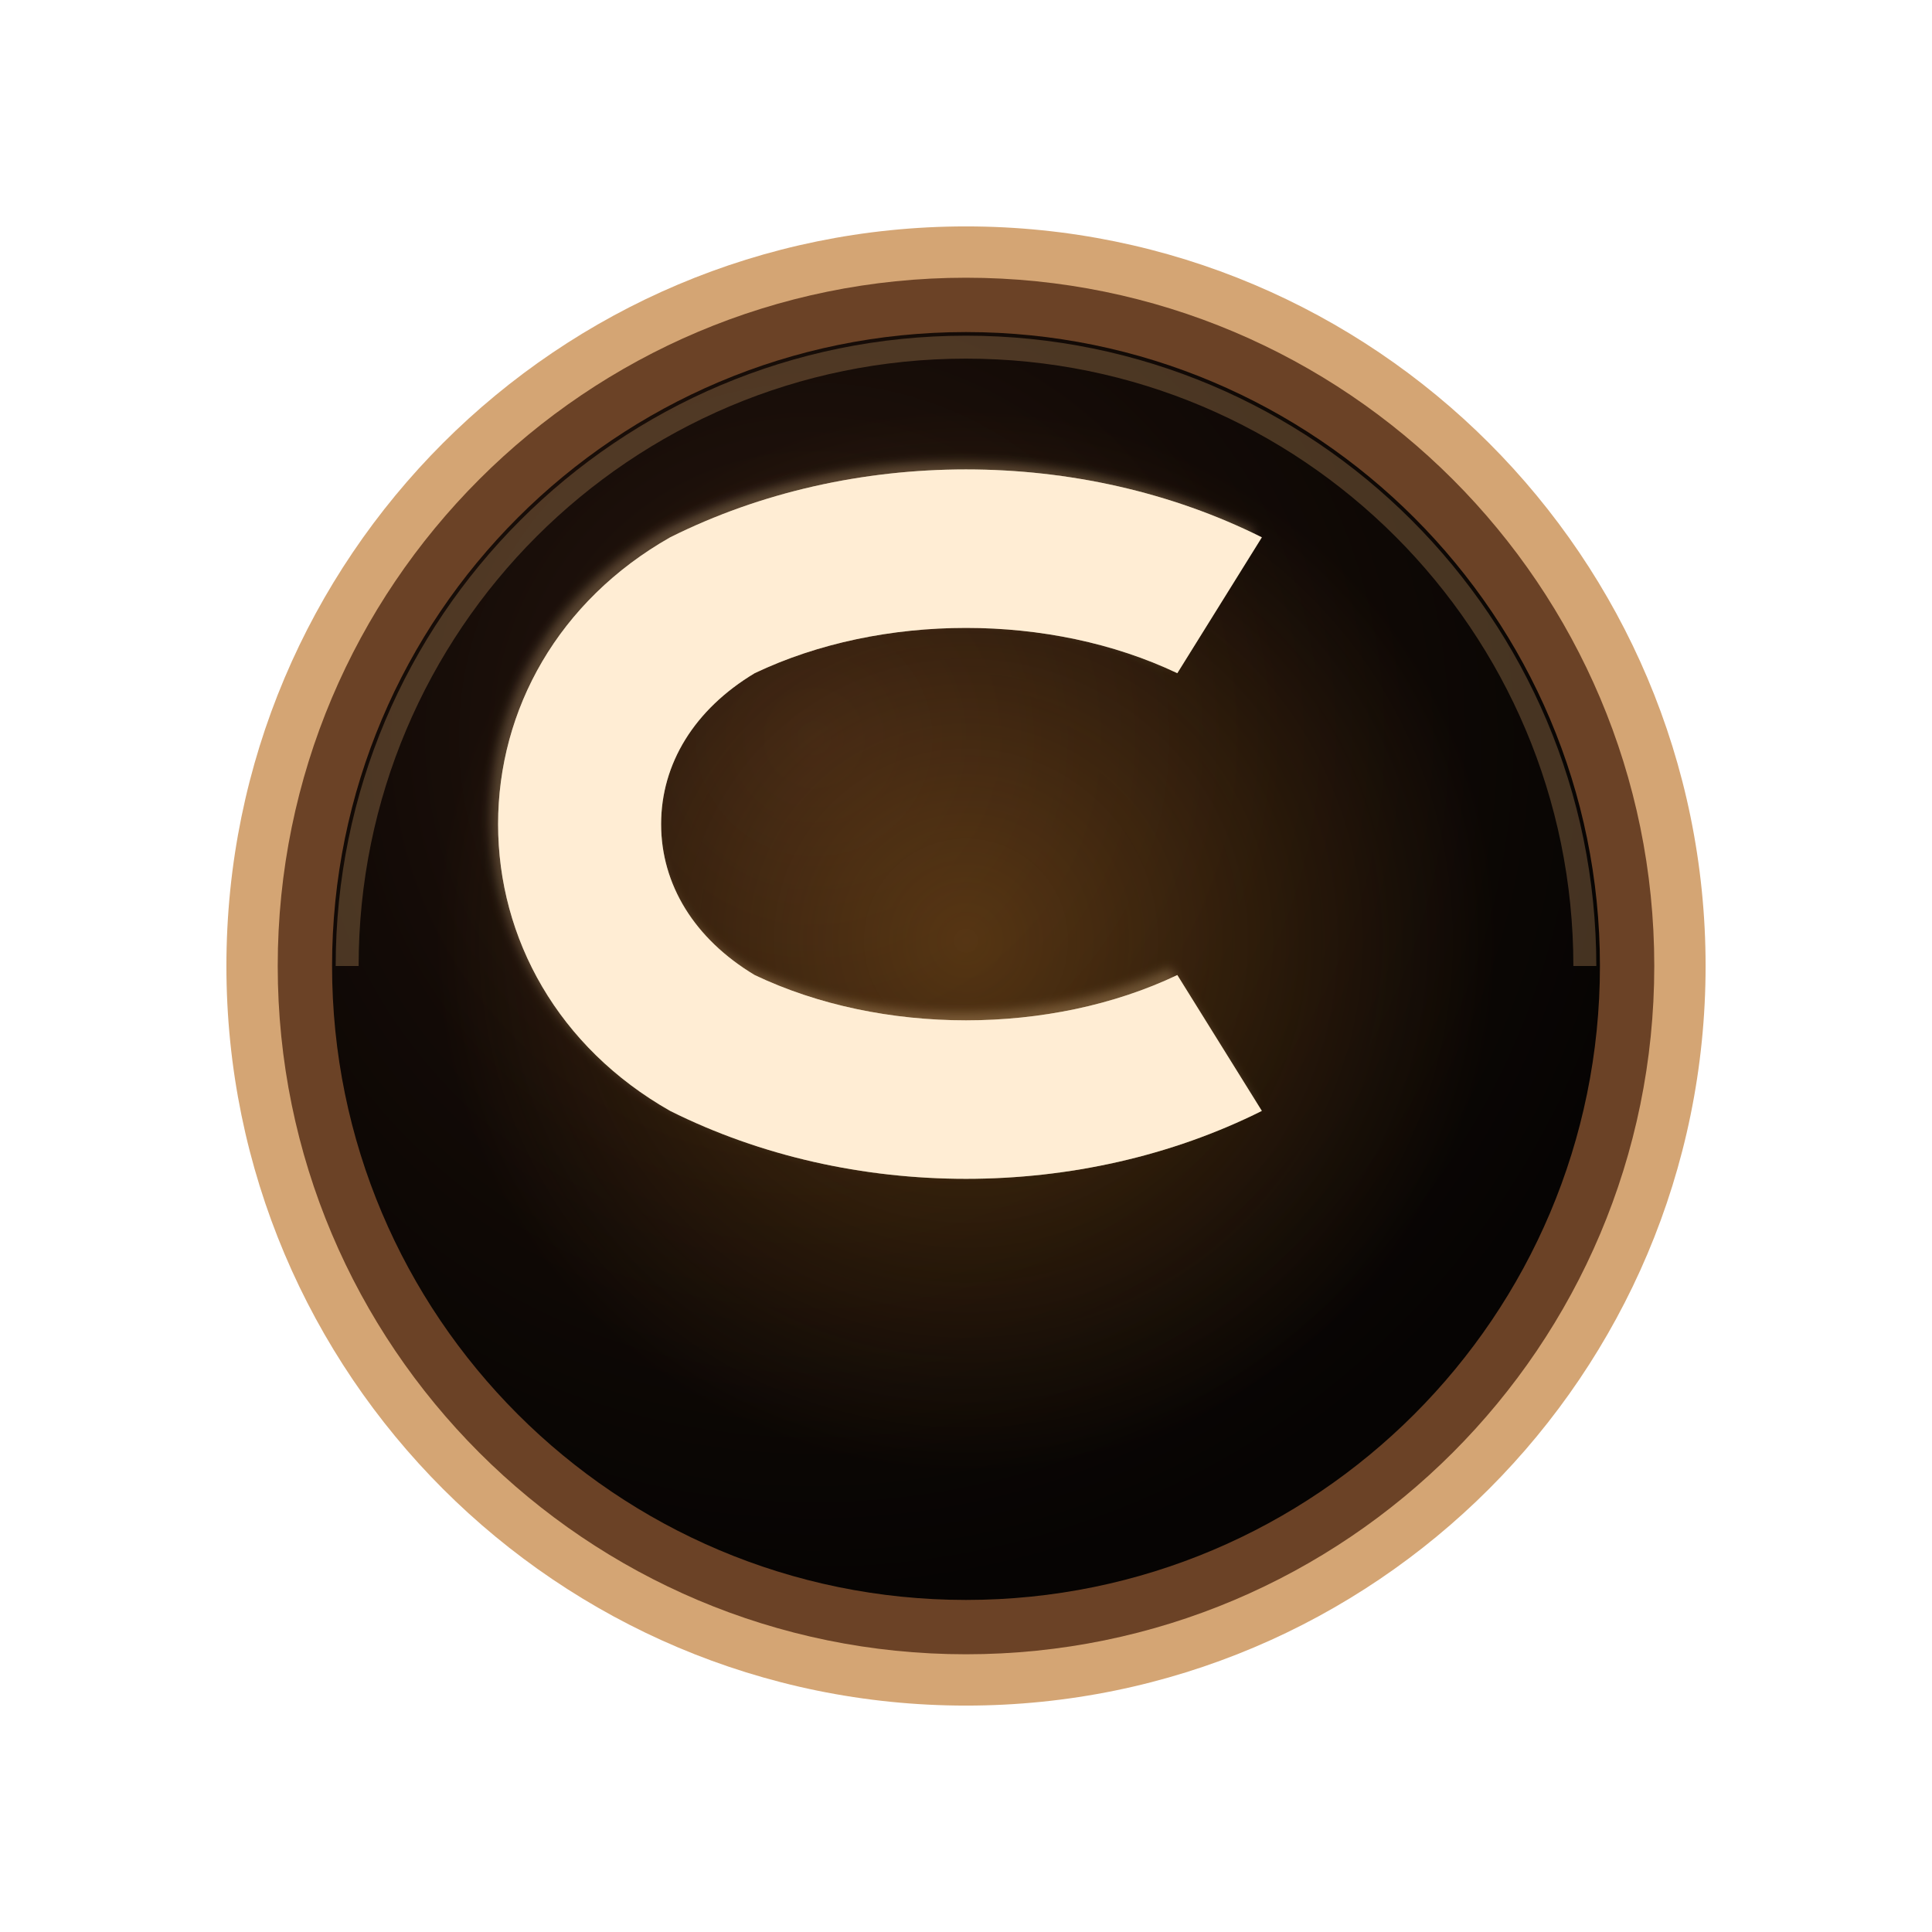
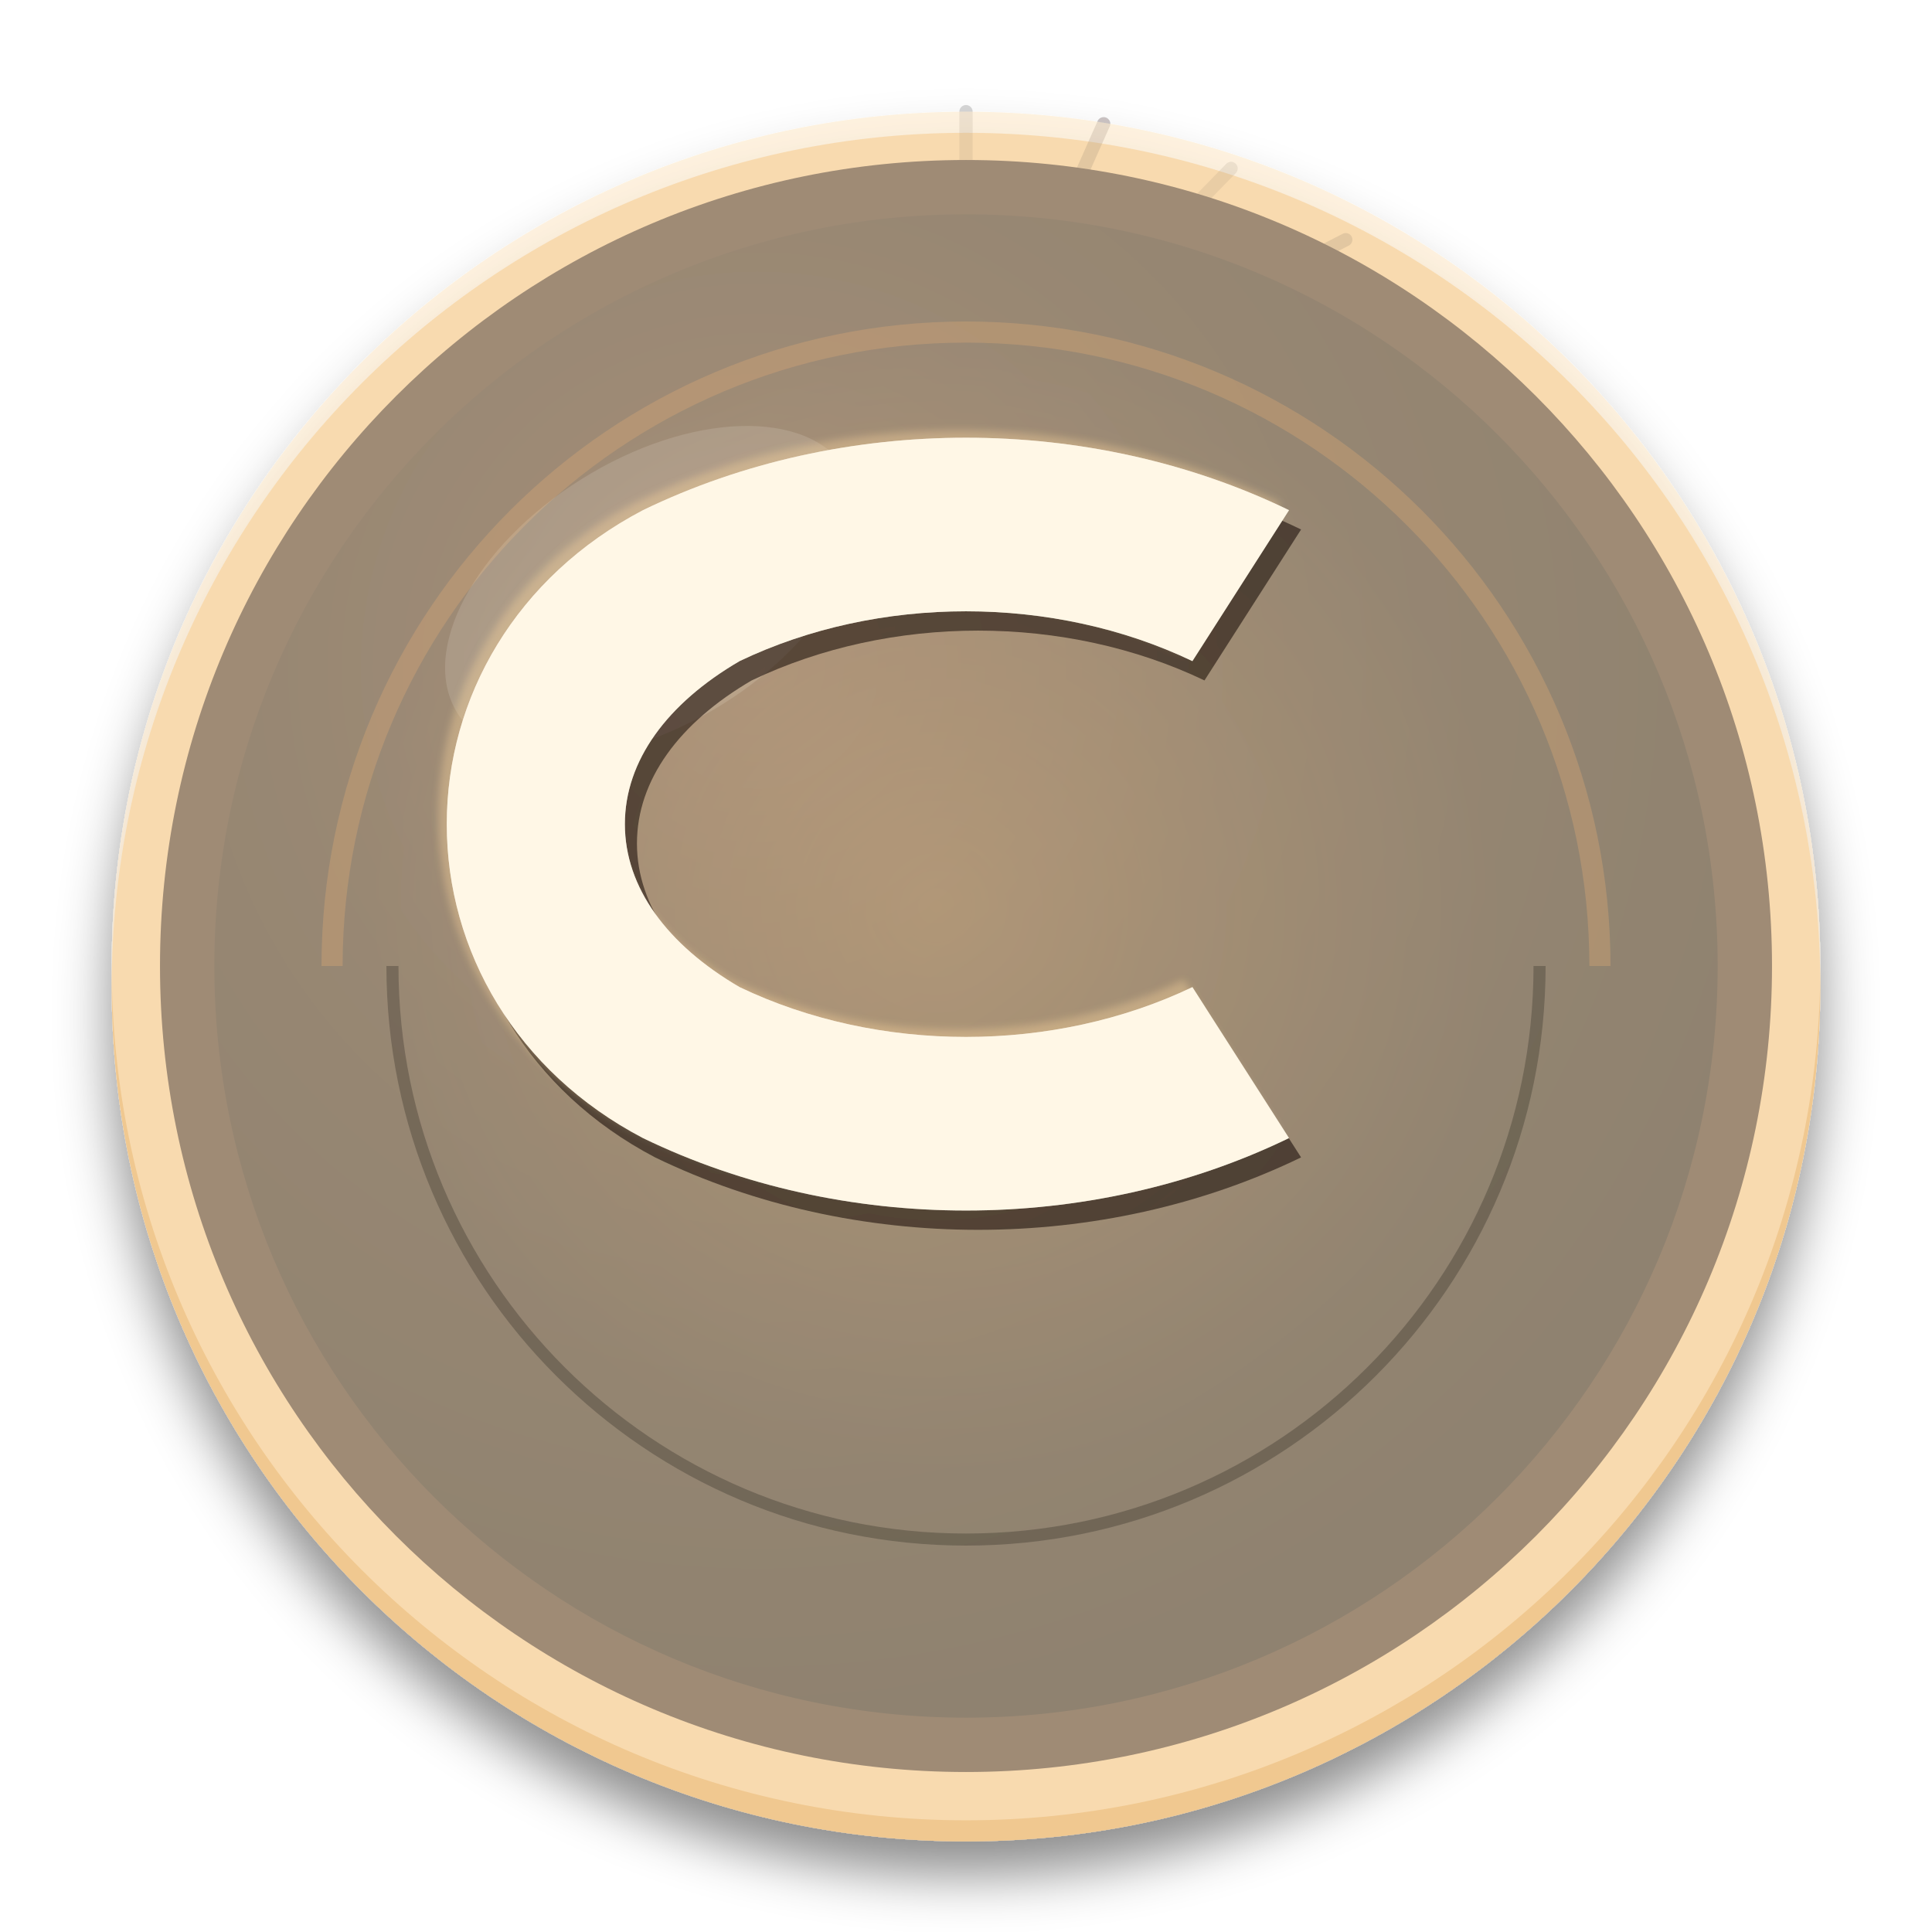
<svg xmlns="http://www.w3.org/2000/svg" viewBox="0 0 32 32" fill="none">
  <defs>
-     <radialGradient id="face" cx="38%" cy="32%" r="68%">
+     <linearGradient id="outerRim" x1="5" y1="3" x2="27" y2="29">
+       <stop offset="0%" stop-color="#F0C890" />
+       <stop offset="18%" stop-color="#C88942" />
+       <stop offset="42%" stop-color="#7A4A22" />
+       <stop offset="68%" stop-color="#3D2414" />
+       <stop offset="100%" stop-color="#120A06" />
+     </linearGradient>
+     <linearGradient id="rimHighlight" x1="16" y1="2" x2="16" y2="16">
+       <stop offset="0%" stop-color="#FFE8C8" stop-opacity="0.55" />
+       <stop offset="100%" stop-color="#FFE8C8" stop-opacity="0" />
+     </linearGradient>
+     <linearGradient id="groove" x1="10" y1="8" x2="22" y2="24">
      <stop offset="0%" stop-color="#2A1810" />
-       <stop offset="55%" stop-color="#120A06" />
+       <stop offset="50%" stop-color="#0A0604" />
+       <stop offset="100%" stop-color="#1E120C" />
+     </linearGradient>
+     <radialGradient id="face" cx="36%" cy="30%" r="72%">
+       <stop offset="0%" stop-color="#3A2218" />
+       <stop offset="45%" stop-color="#1A100A" />
      <stop offset="100%" stop-color="#060403" />
    </radialGradient>
-     <linearGradient id="outerRim" x1="6" y1="4" x2="26" y2="28">
-       <stop offset="0%" stop-color="#D4A574" />
-       <stop offset="22%" stop-color="#8B5A2B" />
-       <stop offset="55%" stop-color="#3D2414" />
-       <stop offset="100%" stop-color="#1A0E08" />
-     </linearGradient>
-     <linearGradient id="innerRim" x1="8" y1="6" x2="24" y2="26">
-       <stop offset="0%" stop-color="#6B4226" />
-       <stop offset="100%" stop-color="#120804" />
-     </linearGradient>
-     <radialGradient id="warmGlow" cx="50%" cy="48%" r="42%">
-       <stop offset="0%" stop-color="#E8942A" stop-opacity="0.28" />
+     <radialGradient id="warmGlow" cx="48%" cy="46%" r="38%">
+       <stop offset="0%" stop-color="#E8942A" stop-opacity="0.22" />
      <stop offset="100%" stop-color="#E8942A" stop-opacity="0" />
    </radialGradient>
-     <linearGradient id="letter" x1="10.5" y1="8" x2="21.5" y2="24">
-       <stop offset="0%" stop-color="#FFE8C8" />
-       <stop offset="28%" stop-color="#F4B04A" />
-       <stop offset="58%" stop-color="#C8741E" />
-       <stop offset="100%" stop-color="#7A4010" />
+     <linearGradient id="letter" x1="10" y1="7" x2="22" y2="24">
+       <stop offset="0%" stop-color="#FFF4E0" />
+       <stop offset="22%" stop-color="#F4B04A" />
+       <stop offset="55%" stop-color="#C8741E" />
+       <stop offset="100%" stop-color="#6B3A10" />
    </linearGradient>
-     <linearGradient id="letterShine" x1="10" y1="7.5" x2="17.5" y2="16">
-       <stop offset="0%" stop-color="#FFF6E8" stop-opacity="0.85" />
-       <stop offset="100%" stop-color="#FFF6E8" stop-opacity="0" />
+     <linearGradient id="letterShine" x1="9" y1="7" x2="18" y2="15">
+       <stop offset="0%" stop-color="#FFFAF0" stop-opacity="0.9" />
+       <stop offset="100%" stop-color="#FFFAF0" stop-opacity="0" />
    </linearGradient>
-     <filter id="letterShadow" x="-20%" y="-20%" width="140%" height="140%">
-       <feDropShadow dx="0" dy="0.35" stdDeviation="0.25" flood-color="#000000" flood-opacity="0.55" />
-       <feDropShadow dx="-0.12" dy="-0.12" stdDeviation="0.08" flood-color="#FFD9A0" flood-opacity="0.25" />
+     <linearGradient id="letterEdge" x1="8" y1="22" x2="22" y2="22">
+       <stop offset="0%" stop-color="#3A2010" stop-opacity="0" />
+       <stop offset="50%" stop-color="#3A2010" stop-opacity="0.45" />
+       <stop offset="100%" stop-color="#3A2010" stop-opacity="0" />
+     </linearGradient>
+     <filter id="coinShadow" x="-30%" y="-20%" width="160%" height="160%">
+       <feDropShadow dx="0" dy="0.55" stdDeviation="0.45" flood-color="#000000" flood-opacity="0.45" />
+     </filter>
+     <filter id="emboss" x="-25%" y="-25%" width="150%" height="150%">
+       <feDropShadow dx="0" dy="0.32" stdDeviation="0.18" flood-color="#000000" flood-opacity="0.6" />
+       <feDropShadow dx="-0.14" dy="-0.12" stdDeviation="0.06" flood-color="#FFD9A0" flood-opacity="0.35" />
    </filter>
  </defs>
-   <circle cx="16" cy="16.35" r="11.75" fill="#000000" opacity="0.35" />
-   <circle cx="16" cy="16" r="12.25" fill="url(#outerRim)" />
-   <circle cx="16" cy="16" r="11.4" fill="url(#innerRim)" />
-   <circle cx="16" cy="16" r="10.5" fill="url(#face)" />
-   <circle cx="16" cy="16" r="10.5" fill="url(#warmGlow)" />
-   <path d="M 5.75 16 A 10.25 10.25 0 0 1 26.25 16" stroke="#B8895A" stroke-width="0.38" fill="none" opacity="0.35" />
-   <g filter="url(#letterShadow)">
-     <path d="M 20.9 8.9          C 17.9 7.4 14.1 7.4 11.1 8.9          C 9.25 9.95 8.25 11.75 8.25 13.65          C 8.25 15.55 9.25 17.35 11.1 18.4          C 14.1 19.9 17.9 19.9 20.9 18.4          L 19.5 16.15          C 17.4 17.15 14.6 17.15 12.5 16.15          C 11.5 15.55 10.95 14.65 10.95 13.65          C 10.95 12.65 11.5 11.75 12.5 11.15          C 14.6 10.15 17.4 10.15 19.5 11.15          Z" fill="url(#letter)" />
-     <path d="M 20.9 8.9          C 17.9 7.4 14.1 7.4 11.1 8.9          C 9.25 9.95 8.25 11.75 8.25 13.65          C 8.25 15.55 9.25 17.35 11.1 18.4          C 14.1 19.9 17.9 19.9 20.9 18.4          L 19.5 16.15          C 17.4 17.15 14.6 17.15 12.5 16.15          C 11.5 15.55 10.95 14.65 10.95 13.65          C 10.95 12.65 11.5 11.75 12.5 11.15          C 14.6 10.15 17.4 10.15 19.5 11.15          Z" fill="url(#letterShine)" opacity="0.42" />
+   <g filter="url(#coinShadow)">
+     <circle cx="16" cy="16.35" r="14.15" fill="url(#outerRim)" />
+     <g opacity="0.45">
+       <line x1="16" y1="2.85" x2="16" y2="1.85" stroke="#1A0E08" stroke-width="0.22" stroke-linecap="round" opacity="0.35" />
+       <line x1="17.84" y1="3.04" x2="18.28" y2="2.05" stroke="#1A0E08" stroke-width="0.22" stroke-linecap="round" opacity="0.5" />
+       <line x1="19.58" y1="3.62" x2="20.39" y2="2.79" stroke="#1A0E08" stroke-width="0.22" stroke-linecap="round" opacity="0.35" />
+       <line x1="21.16" y1="4.55" x2="22.29" y2="3.97" stroke="#1A0E08" stroke-width="0.22" stroke-linecap="round" opacity="0.5" />
+       <line x1="22.5" y1="5.79" x2="23.87" y2="5.51" stroke="#1A0E08" stroke-width="0.22" stroke-linecap="round" opacity="0.35" />
+       <line x1="23.52" y1="7.27" x2="25.03" y2="7.22" stroke="#1A0E08" stroke-width="0.22" stroke-linecap="round" opacity="0.5" />
+       <line x1="24.1" y1="8.92" x2="25.67" y2="9.12" stroke="#1A0E08" stroke-width="0.22" stroke-linecap="round" opacity="0.35" />
+       <line x1="24.32" y1="10.65" x2="25.88" y2="11.09" stroke="#1A0E08" stroke-width="0.22" stroke-linecap="round" opacity="0.5" />
+       <line x1="24.17" y1="12.37" x2="25.63" y2="13.03" stroke="#1A0E08" stroke-width="0.22" stroke-linecap="round" opacity="0.35" />
+       <line x1="23.65" y1="14" x2="24.92" y2="14.86" stroke="#1A0E08" stroke-width="0.22" stroke-linecap="round" opacity="0.5" />
+       <line x1="22.8" y1="15.47" x2="23.82" y2="16.52" stroke="#1A0E08" stroke-width="0.22" stroke-linecap="round" opacity="0.35" />
+       <line x1="21.65" y1="16.69" x2="22.37" y2="17.9" stroke="#1A0E08" stroke-width="0.22" stroke-linecap="round" opacity="0.5" />
+     </g>
+     <circle cx="16" cy="16" r="13.35" fill="url(#groove)" />
+     <circle cx="16" cy="16" r="12.45" fill="url(#face)" />
+     <circle cx="16" cy="16" r="12.45" fill="url(#warmGlow)" />
+     <circle cx="16" cy="16" r="14.15" fill="url(#rimHighlight)" />
+     <path d="M 5.5 16 A 10.5 10.5 0 0 1 26.5 16" stroke="#D4A574" stroke-width="0.35" fill="none" opacity="0.4" />
+     <path d="M 6.5 16 A 9.5 9.5 0 0 0 25.5 16" stroke="#000000" stroke-width="0.2" fill="none" opacity="0.22" />
+     <ellipse cx="10.8" cy="9.8" rx="3.8" ry="2.2" fill="#FFF8EE" opacity="0.14" transform="rotate(-32 10.8 9.8)" />
+     <path d="M 21.35 8.45 C 18.05 6.85 13.95 6.85 10.65 8.45 C 8.55 9.55 7.4 11.55 7.4 13.65 C 7.4 15.75 8.55 17.75 10.65 18.85 C 13.95 20.45 18.05 20.45 21.35 18.85 L 19.75 16.35 C 17.45 17.45 14.55 17.45 12.25 16.35 C 11.05 15.65 10.35 14.7 10.35 13.65 C 10.35 12.6 11.05 11.65 12.25 10.95 C 14.55 9.85 17.45 9.85 19.75 10.95 Z" fill="#120804" transform="translate(0.2 0.32)" opacity="0.55" />
+     <g filter="url(#emboss)">
+       <path d="M 21.35 8.45 C 18.05 6.85 13.95 6.85 10.65 8.45 C 8.55 9.55 7.4 11.55 7.4 13.65 C 7.4 15.75 8.55 17.75 10.65 18.85 C 13.95 20.45 18.05 20.45 21.35 18.85 L 19.75 16.35 C 17.45 17.45 14.55 17.45 12.25 16.35 C 11.05 15.65 10.35 14.7 10.35 13.65 C 10.35 12.6 11.05 11.65 12.25 10.95 C 14.55 9.85 17.45 9.85 19.75 10.95 Z" fill="url(#letter)" />
+       <path d="M 21.35 8.45 C 18.05 6.85 13.95 6.85 10.65 8.45 C 8.55 9.55 7.4 11.55 7.4 13.65 C 7.4 15.75 8.55 17.75 10.65 18.85 C 13.95 20.45 18.05 20.45 21.35 18.85 L 19.75 16.35 C 17.45 17.45 14.55 17.45 12.25 16.35 C 11.05 15.65 10.35 14.7 10.35 13.65 C 10.35 12.6 11.05 11.65 12.25 10.95 C 14.55 9.85 17.45 9.85 19.75 10.95 Z" fill="url(#letterShine)" opacity="0.48" />
+     </g>
+     <path d="M 21.35 8.45 C 18.05 6.85 13.95 6.85 10.65 8.45 C 8.55 9.55 7.4 11.55 7.4 13.65 C 7.4 15.75 8.55 17.75 10.65 18.85 C 13.95 20.45 18.05 20.45 21.35 18.85 L 19.75 16.35 C 17.45 17.45 14.55 17.45 12.25 16.35 C 11.05 15.65 10.35 14.7 10.35 13.65 C 10.35 12.6 11.05 11.65 12.25 10.95 C 14.55 9.85 17.45 9.85 19.75 10.95 Z" fill="url(#letterEdge)" opacity="0.35" />
  </g>
</svg>
